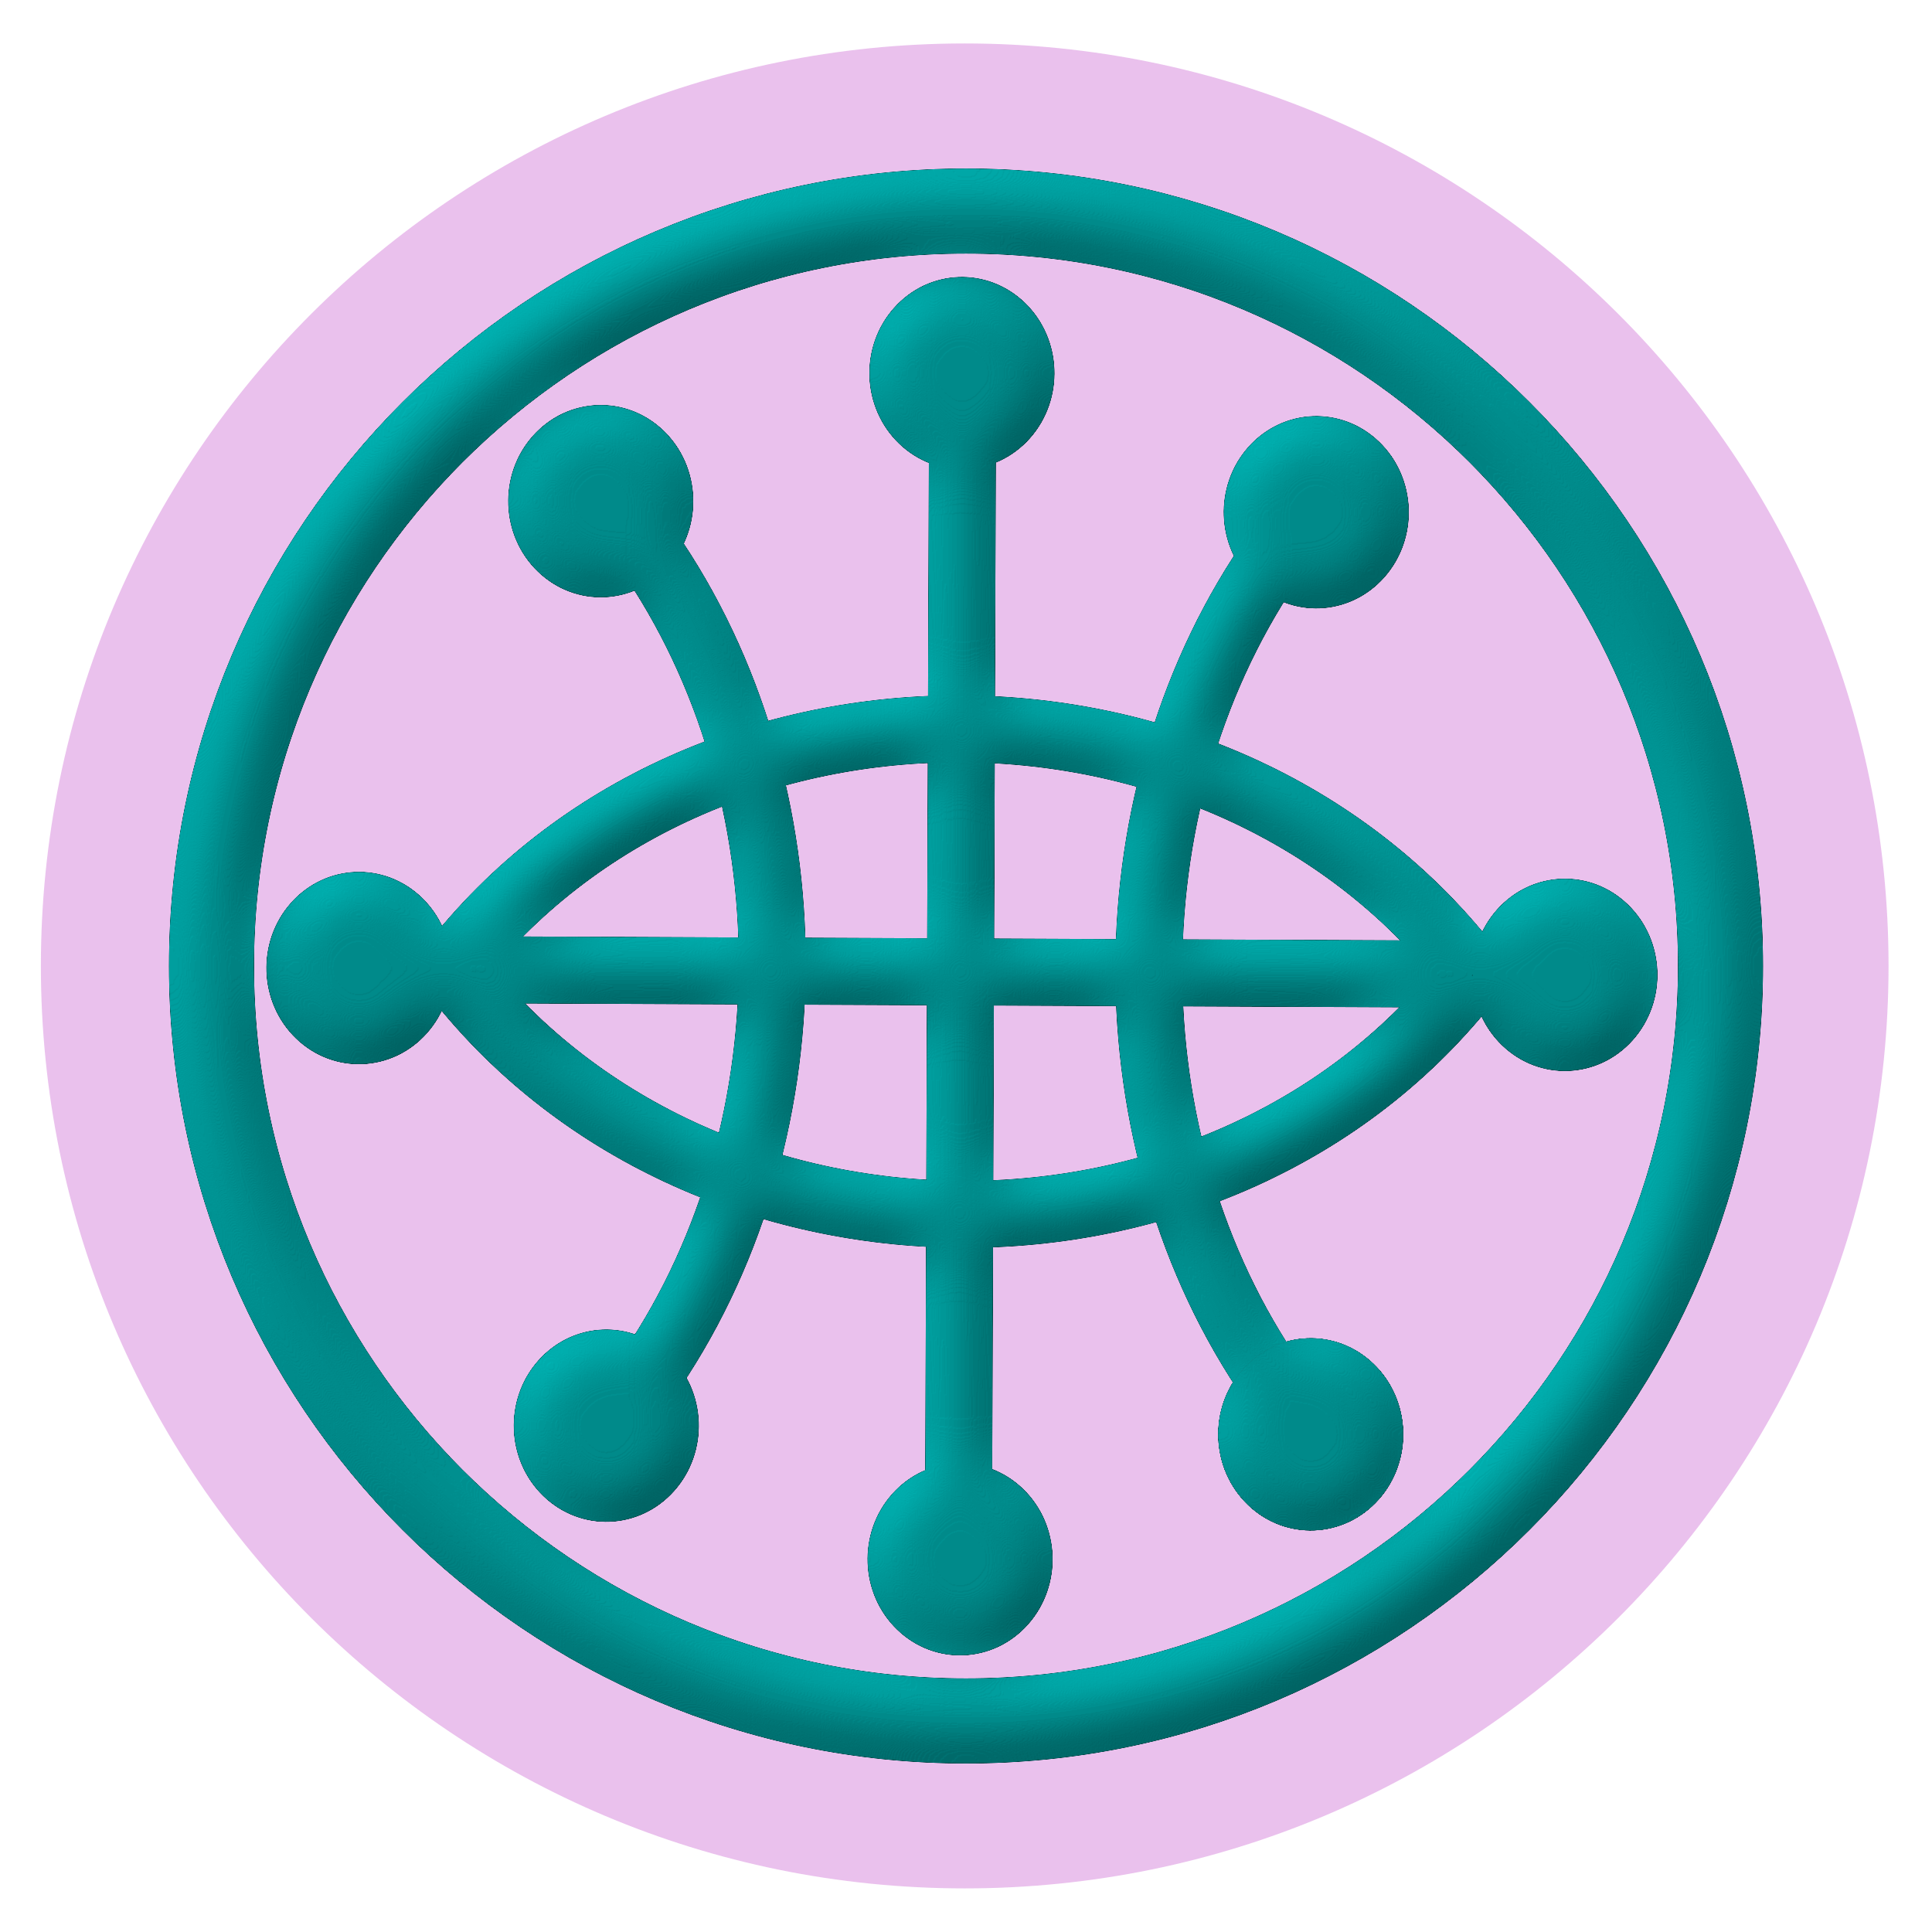
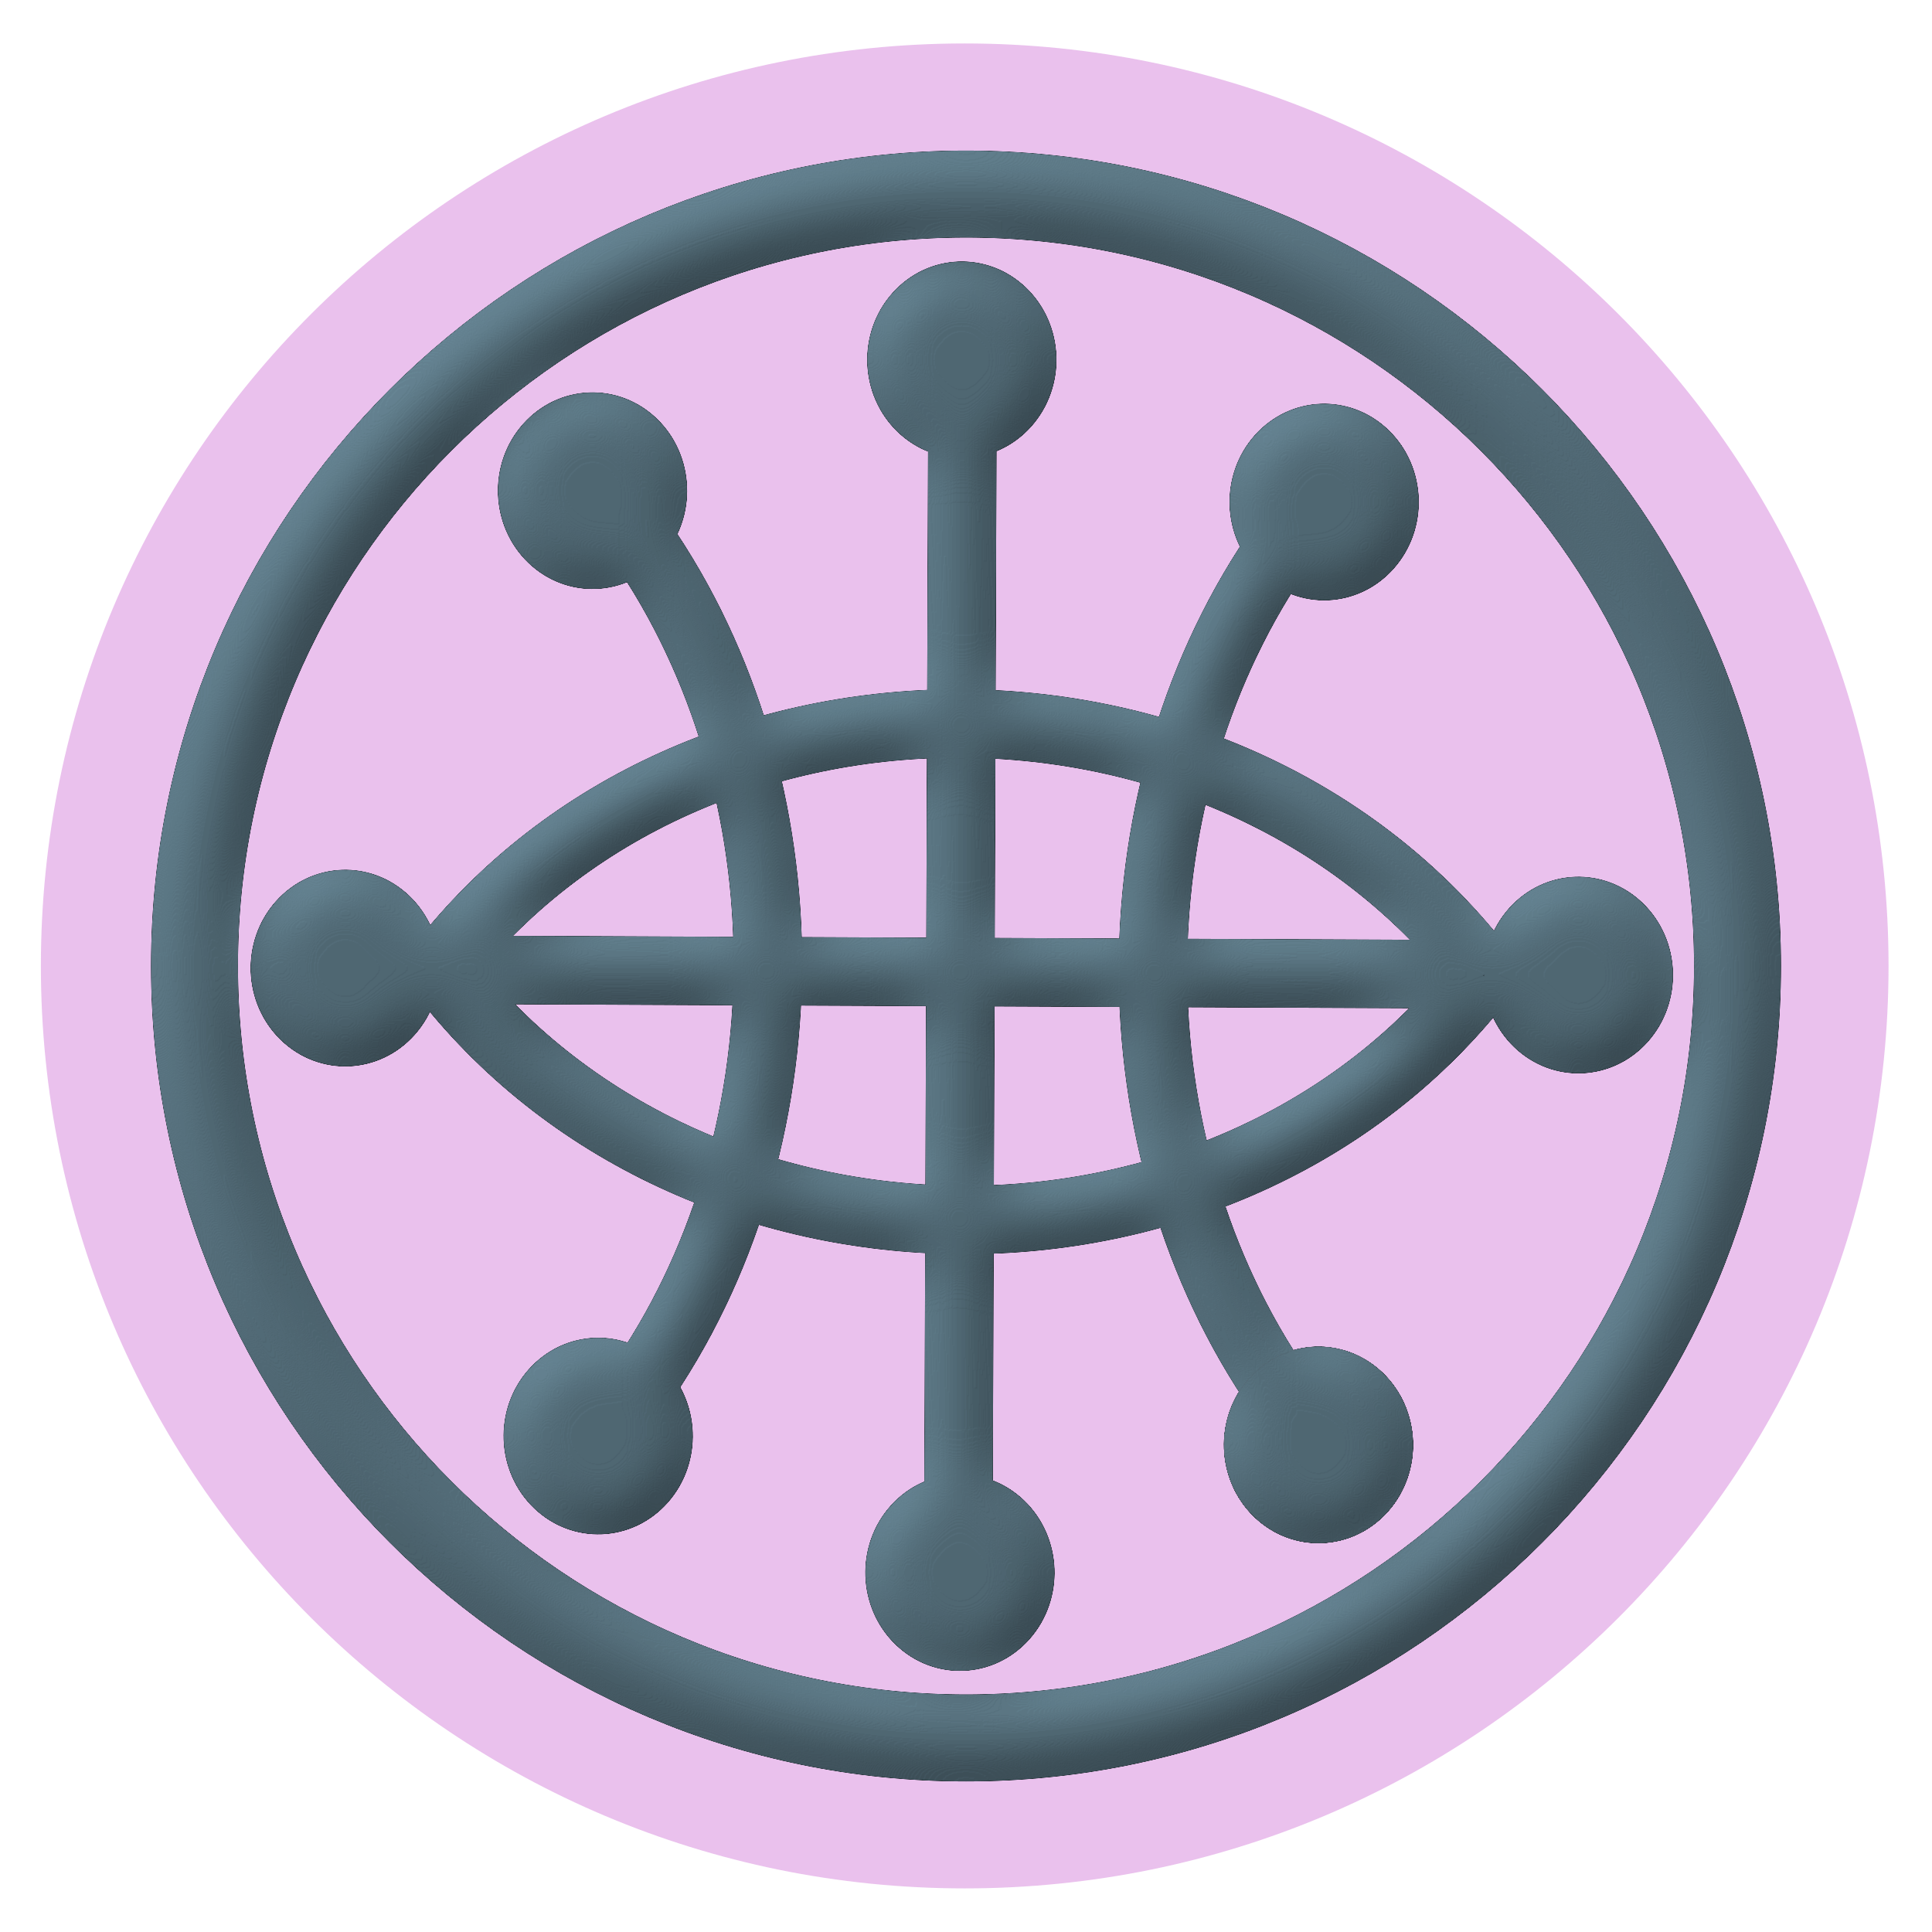
<svg xmlns="http://www.w3.org/2000/svg" width="341.333" height="341.333" id="svg2" version="1.1">
  <defs id="defs">
    <filter id="filter4016" style="color-interpolation-filters:sRGB">
      <feGaussianBlur id="feGaussianBlur4018" result="result0" in="SourceGraphic" stdDeviation="5" />
      <feDiffuseLighting lighting-color="rgb(254,254,254)" id="feDiffuseLighting4020" result="result5" surfaceScale="10" diffuseConstant="1">
        <feDistantLight id="feDistantLight4022" azimuth="235" elevation="13" />
      </feDiffuseLighting>
      <feComposite in2="SourceGraphic" k4="0" id="feComposite4024" k3="0.6" k2="0" operator="arithmetic" result="result4" in="result5" k1="1" />
    </filter>
+     <filter id="filter4019" style="color-interpolation-filters:sRGB">
+       <feGaussianBlur stdDeviation="2.42" in="SourceGraphic" result="result0" id="feGaussianBlur4021" />
+       <feDiffuseLighting diffuseConstant="2.62" surfaceScale="10" result="result5" id="feDiffuseLighting4023">
+         <feDistantLight elevation="25" azimuth="235" id="feDistantLight4025" />
+       </feDiffuseLighting>
+       <feComposite in2="SourceGraphic" in="result5" k4="0" k1="1" result="result4" operator="arithmetic" k2="0" k3="0.6" id="feComposite4027" />
+     </filter>
+     <filter width="1" height="1" x="0" y="0" id="filter3026-0" style="color-interpolation-filters:sRGB">
+       <feColorMatrix result="result1" values="180" type="hueRotate" id="feColorMatrix3028-0" />
+     </filter>
+     <filter id="filter11703" x="0" y="0" width="1" height="1" style="color-interpolation-filters:sRGB">
+       <feColorMatrix id="feColorMatrix11705" result="result2" values="1" type="saturate" />
+       <feColorMatrix id="feColorMatrix11707" in="result2" type="hueRotate" values="50" result="result1" />
+       <feColorMatrix id="feColorMatrix11709" type="matrix" values="1 -1 1 0 0 0 1 0 0 0 1 -1 1 0 0 0 0 0 1 0 " />
+       <feColorMatrix result="fbSourceGraphic" id="feColorMatrix11711" type="hueRotate" values="300" />
+       <feColorMatrix id="feColorMatrix13969" values="0 0 0 -1 0 0 0 0 -1 0 0 0 0 -1 0 0 0 0 1 0" in="fbSourceGraphic" result="fbSourceGraphicAlpha" />
+       <feColorMatrix in="fbSourceGraphic" result="result1" values="0" type="saturate" id="feColorMatrix13971" />
+       <feFlood result="result3" flood-color="rgb(9,111,152)" id="feFlood13973" />
+       <feBlend result="result2" mode="screen" in2="result1" id="feBlend13975" />
+       <feComposite in="result2" operator="in" in2="fbSourceGraphic" id="feComposite13977" />
+     </filter>
+     <filter id="filter4016-7" style="color-interpolation-filters:sRGB">
+       <feGaussianBlur id="feGaussianBlur4018-2" result="result0" in="SourceGraphic" stdDeviation="5" />
+       <feDiffuseLighting lighting-color="rgb(254,254,254)" id="feDiffuseLighting4020-6" result="result5" surfaceScale="10" diffuseConstant="1">
+         <feDistantLight id="feDistantLight4022-4" azimuth="235" elevation="13" />
+       </feDiffuseLighting>
+       <feComposite in2="SourceGraphic" k4="0" id="feComposite4024-5" k3="0.6" k2="0" operator="arithmetic" result="result4" in="result5" k1="1" />
+     </filter>
+     <linearGradient id="linearGradient15834-3-2-254">
+       <stop style="stop-color:#77001c;stop-opacity:1;" offset="0" id="stop6827" />
+       <stop id="stop6829" offset="0.5" style="stop-color:#da1964;stop-opacity:1;" />
+       <stop style="stop-color: rgb(210, 64, 15); stop-opacity: 1;" offset="0.75" id="stop6831" />
+       <stop id="stop6833" offset="0.938" style="stop-color: rgb(212, 67, 22); stop-opacity: 0.615;" />
+       <stop id="stop6835" offset="1" style="stop-color:#c3003b;stop-opacity:0.219;" />
+     </linearGradient>
+     <filter id="filter9065" style="color-interpolation-filters:sRGB;" y="-0.25" height="1.5" x="-0.25" width="1.5">
+       <feGaussianBlur id="feGaussianBlur9039" stdDeviation="3" result="result8" />
+       <feTurbulence id="feTurbulence9041" seed="77" result="result7" type="fractalNoise" numOctaves="8" baseFrequency="0.03 0.03" />
+       <feColorMatrix id="feColorMatrix9043" result="result5" values="1 0 0 0 0 0 1 0 0 0 0 0 1 0 0 0 0 0 1.6 -0.6 " />
+       <feComposite id="feComposite9045" result="result6" in="result7" operator="in" in2="result8" />
+       <feDisplacementMap id="feDisplacementMap9047" in="result5" xChannelSelector="A" yChannelSelector="A" scale="60" result="result4" in2="result6" />
+       <feConvolveMatrix id="feConvolveMatrix9049" result="result9" divisor="2" targetY="2" targetX="2" kernelMatrix="2 0 0 0 4 0 0 0 -2 " order="3 3" />
+       <feComposite id="feComposite9051" result="result10" in="result9" operator="atop" in2="SourceGraphic" />
+       <feBlend id="feBlend9053" result="fbSourceGraphic" mode="darken" in2="result10" />
+       <feGaussianBlur id="feGaussianBlur9055" stdDeviation="5" in="fbSourceGraphic" result="result0" />
+       <feSpecularLighting id="feSpecularLighting9059" in="result0" result="result1" lighting-color="rgb(242,215,108)" surfaceScale="5" specularConstant="1" specularExponent="25">
+         <feDistantLight id="feDistantLight9057" elevation="60" azimuth="235" />
+       </feSpecularLighting>
+       <feComposite id="feComposite9061" in2="fbSourceGraphic" in="result1" result="result2" operator="in" />
+       <feComposite id="feComposite9063" in2="result2" in="fbSourceGraphic" result="result4" operator="arithmetic" k2="1" k3="1" />
+     </filter>
+     <filter id="filter9115" style="color-interpolation-filters:sRGB;" y="-0.25" height="1.5" x="-0.25" width="1.5">
+       <feGaussianBlur id="feGaussianBlur9089" stdDeviation="3" result="result8" />
+       <feTurbulence id="feTurbulence9091" seed="77" result="result7" type="fractalNoise" numOctaves="8" baseFrequency="0.03 0.03" />
+       <feColorMatrix id="feColorMatrix9093" result="result5" values="1 0 0 0 0 0 1 0 0 0 0 0 1 0 0 0 0 0 1.6 -0.6 " />
+       <feComposite id="feComposite9095" result="result6" in="result7" operator="in" in2="result8" />
+       <feDisplacementMap id="feDisplacementMap9097" in="result5" xChannelSelector="A" yChannelSelector="A" scale="60" result="result4" in2="result6" />
+       <feConvolveMatrix id="feConvolveMatrix9099" result="result9" divisor="2" targetY="2" targetX="2" kernelMatrix="2 0 0 0 4 0 0 0 -2 " order="3 3" />
+       <feComposite id="feComposite9101" result="result10" in="result9" operator="atop" in2="SourceGraphic" />
+       <feBlend id="feBlend9103" result="fbSourceGraphic" mode="darken" in2="result10" />
+       <feGaussianBlur id="feGaussianBlur9105" stdDeviation="5" in="fbSourceGraphic" result="result0" />
+       <feSpecularLighting id="feSpecularLighting9109" in="result0" result="result1" lighting-color="rgb(242,215,108)" surfaceScale="5" specularConstant="1" specularExponent="25">
+         <feDistantLight id="feDistantLight9107" elevation="60" azimuth="235" />
+       </feSpecularLighting>
+       <feComposite id="feComposite9111" in2="fbSourceGraphic" in="result1" result="result2" operator="in" />
+       <feComposite id="feComposite9113" in2="result2" in="fbSourceGraphic" result="result4" operator="arithmetic" k2="1" k3="1" />
+     </filter>
+     <filter id="filter9143" style="color-interpolation-filters:sRGB;" y="-0.25" height="1.5" x="-0.25" width="1.5">
+       <feGaussianBlur id="feGaussianBlur9117" stdDeviation="3" result="result8" />
+       <feTurbulence id="feTurbulence9119" seed="77" result="result7" type="fractalNoise" numOctaves="8" baseFrequency="0.03 0.03" />
+       <feColorMatrix id="feColorMatrix9121" result="result5" values="1 0 0 0 0 0 1 0 0 0 0 0 1 0 0 0 0 0 1.6 -0.6 " />
+       <feComposite id="feComposite9123" result="result6" in="result7" operator="in" in2="result8" />
+       <feDisplacementMap id="feDisplacementMap9125" in="result5" xChannelSelector="A" yChannelSelector="A" scale="60" result="result4" in2="result6" />
+       <feConvolveMatrix id="feConvolveMatrix9127" result="result9" divisor="2" targetY="2" targetX="2" kernelMatrix="2 0 0 0 4 0 0 0 -2 " order="3 3" />
+       <feComposite id="feComposite9129" result="result10" in="result9" operator="atop" in2="SourceGraphic" />
+       <feBlend id="feBlend9131" result="fbSourceGraphic" mode="darken" in2="result10" />
+       <feGaussianBlur id="feGaussianBlur9133" stdDeviation="5" in="fbSourceGraphic" result="result0" />
+       <feSpecularLighting id="feSpecularLighting9137" in="result0" result="result1" lighting-color="rgb(242,215,108)" surfaceScale="5" specularConstant="1" specularExponent="25">
+         <feDistantLight id="feDistantLight9135" elevation="60" azimuth="235" />
+       </feSpecularLighting>
+       <feComposite id="feComposite9139" in2="fbSourceGraphic" in="result1" result="result2" operator="in" />
+       <feComposite id="feComposite9141" in2="result2" in="fbSourceGraphic" result="result4" operator="arithmetic" k2="1" k3="1" />
+     </filter>
+     <filter id="filter9561" style="color-interpolation-filters:sRGB;" y="-0.25" height="1.5" x="-0.25" width="1.5">
+       <feGaussianBlur id="feGaussianBlur9535" stdDeviation="3" result="result8" />
+       <feTurbulence id="feTurbulence9537" seed="77" result="result7" type="fractalNoise" numOctaves="8" baseFrequency="0.03 0.03" />
+       <feColorMatrix id="feColorMatrix9539" result="result5" values="1 0 0 0 0 0 1 0 0 0 0 0 1 0 0 0 0 0 1.6 -0.6 " />
+       <feComposite id="feComposite9541" result="result6" in="result7" operator="in" in2="result8" />
+       <feDisplacementMap id="feDisplacementMap9543" in="result5" xChannelSelector="A" yChannelSelector="A" scale="60" result="result4" in2="result6" />
+       <feConvolveMatrix id="feConvolveMatrix9545" result="result9" divisor="2" targetY="2" targetX="2" kernelMatrix="2 0 0 0 4 0 0 0 -2 " order="3 3" />
+       <feComposite id="feComposite9547" result="result10" in="result9" operator="atop" in2="SourceGraphic" />
+       <feBlend id="feBlend9549" result="fbSourceGraphic" mode="darken" in2="result10" />
+       <feGaussianBlur id="feGaussianBlur9551" stdDeviation="5" in="fbSourceGraphic" result="result0" />
+       <feSpecularLighting id="feSpecularLighting9555" in="result0" result="result1" lighting-color="rgb(242,215,108)" surfaceScale="5" specularConstant="1" specularExponent="25">
+         <feDistantLight id="feDistantLight9553" elevation="60" azimuth="235" />
+       </feSpecularLighting>
+       <feComposite id="feComposite9557" in2="fbSourceGraphic" in="result1" result="result2" operator="in" />
+       <feComposite id="feComposite9559" in2="result2" in="fbSourceGraphic" result="result4" operator="arithmetic" k2="1" k3="1" />
+     </filter>
+     <filter id="filter9571" style="color-interpolation-filters:sRGB;">
+       <feComponentTransfer id="feComponentTransfer9569" result="fbSourceGraphic" in="blur">
+         <feFuncR id="feFuncR9563" offset="0" exponent="1" amplitude="1" type="gamma" />
+         <feFuncG id="feFuncG9565" offset="0" exponent="1" amplitude="1" type="gamma" />
+         <feFuncB id="feFuncB9567" offset="0" exponent="1" amplitude="1" type="gamma" />
+         <feFuncA type="identity" id="feFuncA9993" />
+       </feComponentTransfer>
+       <feColorMatrix id="feColorMatrix9995" values="0 0 0 -1 0 0 0 0 -1 0 0 0 0 -1 0 0 0 0 1 0" in="fbSourceGraphic" result="fbSourceGraphicAlpha" />
+       <feGaussianBlur result="blur" stdDeviation="6" in="fbSourceGraphic" id="feGaussianBlur9997" />
+       <feDiffuseLighting result="diffuse" lighting-color="rgb(255,255,255)" surfaceScale="10" diffuseConstant="1" id="feDiffuseLighting9999">
+         <feDistantLight azimuth="235" elevation="25" id="feDistantLight10001" />
+       </feDiffuseLighting>
+       <feComposite result="composite1" k1="1" operator="arithmetic" in="diffuse" id="feComposite10003" in2="diffuse" />
+       <feComposite result="composite2" k3="1" operator="arithmetic" k1="1" in="composite1" id="feComposite10005" in2="fbSourceGraphic" />
+     </filter>
+     <filter id="filter9581" style="color-interpolation-filters:sRGB;">
+       <feComponentTransfer id="feComponentTransfer9579" result="component" in="blur">
+         <feFuncR id="feFuncR9573" offset="0" exponent="1" amplitude="1" type="gamma" />
+         <feFuncG id="feFuncG9575" offset="0" exponent="1" amplitude="1" type="gamma" />
+         <feFuncB id="feFuncB9577" offset="0" exponent="1" amplitude="1" type="gamma" />
+         <feFuncA type="identity" id="feFuncA9991" />
+       </feComponentTransfer>
+     </filter>
+     <filter id="filter9591" style="color-interpolation-filters:sRGB;">
+       <feComponentTransfer id="feComponentTransfer9589" result="component" in="blur">
+         <feFuncR id="feFuncR9583" offset="0" exponent="1" amplitude="1" type="gamma" />
+         <feFuncG id="feFuncG9585" offset="0" exponent="1" amplitude="1" type="gamma" />
+         <feFuncB id="feFuncB9587" offset="0" exponent="1" amplitude="1" type="gamma" />
+         <feFuncA type="identity" id="feFuncA9989" />
+       </feComponentTransfer>
+     </filter>
+     <filter id="filter10043" style="color-interpolation-filters:sRGB;">
+       <feComponentTransfer id="feComponentTransfer10041" result="fbSourceGraphic" in="blur">
+         <feFuncR id="feFuncR10035" offset="0" exponent="1" amplitude="1" type="gamma" />
+         <feFuncG id="feFuncG10037" offset="0" exponent="1" amplitude="1" type="gamma" />
+         <feFuncB id="feFuncB10039" offset="0" exponent="1" amplitude="1" type="gamma" />
+         <feFuncA type="identity" id="feFuncA10045" />
+       </feComponentTransfer>
+       <feColorMatrix id="feColorMatrix10047" values="0 0 0 -1 0 0 0 0 -1 0 0 0 0 -1 0 0 0 0 1 0" in="fbSourceGraphic" result="fbSourceGraphicAlpha" />
+       <feComponentTransfer result="fbSourceGraphic" in="blur" id="feComponentTransfer10049">
+         <feFuncR offset="0" exponent="1" amplitude="1" type="gamma" id="feFuncR10051" />
+         <feFuncG offset="0" exponent="1" amplitude="1" type="gamma" id="feFuncG10053" />
+         <feFuncB offset="0" exponent="1" amplitude="1" type="gamma" id="feFuncB10055" />
+       </feComponentTransfer>
+       <feColorMatrix id="feColorMatrix10057" values="0 0 0 -1 0 0 0 0 -1 0 0 0 0 -1 0 0 0 0 1 0" in="fbSourceGraphic" result="fbSourceGraphicAlpha" />
+       <feComponentTransfer result="fbSourceGraphic" in="blur" id="feComponentTransfer10059">
+         <feFuncR offset="0" exponent="1" amplitude="1" type="gamma" id="feFuncR10061" />
+         <feFuncG offset="0" exponent="1" amplitude="1" type="gamma" id="feFuncG10063" />
+         <feFuncB offset="0" exponent="1" amplitude="1" type="gamma" id="feFuncB10065" />
+       </feComponentTransfer>
+       <feColorMatrix id="feColorMatrix10067" values="0 0 0 -1 0 0 0 0 -1 0 0 0 0 -1 0 0 0 0 1 0" in="fbSourceGraphic" result="fbSourceGraphicAlpha" />
+       <feComponentTransfer result="fbSourceGraphic" in="blur" id="feComponentTransfer10069">
+         <feFuncR offset="0" exponent="1" amplitude="1" type="gamma" id="feFuncR10071" />
+         <feFuncG offset="0" exponent="1" amplitude="1" type="gamma" id="feFuncG10073" />
+         <feFuncB offset="0" exponent="1" amplitude="1" type="gamma" id="feFuncB10075" />
+       </feComponentTransfer>
+       <feColorMatrix id="feColorMatrix10077" values="0 0 0 -1 0 0 0 0 -1 0 0 0 0 -1 0 0 0 0 1 0" in="fbSourceGraphic" result="fbSourceGraphicAlpha" />
+       <feComponentTransfer result="component" in="blur" id="feComponentTransfer10079">
+         <feFuncR offset="0" exponent="1" amplitude="1" type="gamma" id="feFuncR10081" />
+         <feFuncG offset="0" exponent="1" amplitude="1" type="gamma" id="feFuncG10083" />
+         <feFuncB offset="0" exponent="1" amplitude="1" type="gamma" id="feFuncB10085" />
+       </feComponentTransfer>
+     </filter>
  </defs>
  <g transform="translate(-197.7021,76.74546)" id="layer1">
    <ellipse style="opacity:0.99;fill:#e3abe6;fill-opacity:0.732;fill-rule:evenodd;stroke:none;stroke-width:4.985;stroke-linecap:round;stroke-linejoin:round;stroke-miterlimit:4;stroke-dasharray:none;stroke-dashoffset:0;stroke-opacity:1" id="path8566" cx="368.141" cy="93.908" rx="163.217" ry="162.976" />
-     <g id="layer1-0" transform="matrix(0.9287564,0,0,0.9287564,22.54331,6.365933)">
-       <g id="g10537" transform="translate(326.2655,-443.9121)" style="stroke:#00a7a7;filter:url(#filter4016)">
-         <ellipse ry="143.608" rx="143.525" cy="538.184" cx="46.088" style="fill:none;stroke:#00a7a7;stroke-width:16.161;stroke-miterlimit:4;stroke-dasharray:none;stroke-opacity:1" id="ellipse10515" />
-         <path id="path10517" d="m -52.15,538.877 c 64.798,0.285 129.595,0.57 194.393,0.855 M 44.682,641.303 c 0.244,-68.348 0.488,-136.695 0.732,-205.043 m -59.895,22.752 c 31.827,45.91 31.59,112.337 -0.564,157.967 m 119.626,0.526 C 72.755,571.595 72.992,505.168 105.145,459.538 M -51.852,538.544 C -4.596,477.343 95.801,478.103 142.629,539.728 m -0.314,0.222 C 95.059,601.151 -5.024,600.393 -51.853,538.767" style="fill:none;stroke:#00a7a7;stroke-width:12.725;stroke-opacity:1" />
-         <ellipse ry="17.92" rx="17.87" cy="438.428" cx="-466.943" style="fill:#00a7a7;fill-opacity:1;stroke:#00a7a7;stroke-width:0.079" id="ellipse10519" transform="matrix(-0.7208124,-0.6931302,-0.6651461,0.7467132,0,0)" />
-         <ellipse transform="matrix(-0.7208124,-0.6931302,-0.6651461,0.7467132,0,0)" id="ellipse10521" style="fill:#00a7a7;fill-opacity:1;stroke:#00a7a7;stroke-width:0.079" cx="-478.924" cy="278.434" rx="17.87" ry="17.92" />
-         <ellipse transform="matrix(-0.7208124,-0.6931302,-0.6651461,0.7467132,0,0)" id="ellipse10523" style="fill:#00a7a7;fill-opacity:1;stroke:#00a7a7;stroke-width:0.079" cx="-306.635" cy="436.624" rx="17.87" ry="17.92" />
-         <ellipse transform="matrix(-0.7208124,-0.6931302,-0.6651461,0.7467132,0,0)" id="ellipse10525" style="fill:#00a7a7;fill-opacity:1;stroke:#00a7a7;stroke-width:0.079" cx="-399.743" cy="466.781" rx="17.87" ry="17.92" />
-         <ellipse ry="17.92" rx="17.87" cy="340.652" cx="-281.893" style="fill:#00a7a7;fill-opacity:1;stroke:#00a7a7;stroke-width:0.079" id="ellipse10527" transform="matrix(-0.7208124,-0.6931302,-0.6651461,0.7467132,0,0)" />
-         <ellipse transform="matrix(-0.7208124,-0.6931302,-0.6651461,0.7467132,0,0)" id="ellipse10529" style="fill:#00a7a7;fill-opacity:1;stroke:#00a7a7;stroke-width:0.079" cx="-385.005" cy="247.763" rx="17.87" ry="17.92" />
-         <ellipse ry="17.92" rx="17.87" cy="375.022" cx="-500.973" style="fill:#4c0000;fill-opacity:1;stroke:#00a7a7;stroke-width:0.079" id="ellipse10531" transform="matrix(-0.7208124,-0.6931302,-0.6651461,0.7467132,0,0)" />
-         <ellipse transform="matrix(-0.7208124,-0.6931302,-0.6651461,0.7467132,0,0)" id="ellipse10533" style="fill:#00a7a7;fill-opacity:1;stroke:#00a7a7;stroke-width:0.079" cx="-500.973" cy="375.022" rx="17.87" ry="17.92" />
-         <ellipse transform="matrix(-0.7208124,-0.6931302,-0.6651461,0.7467132,0,0)" id="ellipse10535" style="fill:#00a7a7;fill-opacity:1;stroke:#00a7a7;stroke-width:0.079" cx="-317.022" cy="275.431" rx="17.87" ry="17.92" />
+     <g id="layer1-02" transform="matrix(0.9496814,0,0,0.9496814,14.75183,4.393304)">
+       <g id="g10537-9" transform="translate(326.2655,-443.9121)" style="stroke:#607d8b;filter:url(#filter4016-7)">
+         <ellipse ry="143.608" rx="143.525" cy="538.184" cx="46.088" style="fill:none;stroke:#607d8b;stroke-width:16.161;stroke-miterlimit:4;stroke-dasharray:none;stroke-opacity:1" id="ellipse10515-0" />
+         <path id="path10517-9" d="m -52.15,538.877 c 64.798,0.285 129.595,0.57 194.393,0.855 M 44.682,641.303 c 0.244,-68.348 0.488,-136.695 0.732,-205.043 m -59.895,22.752 c 31.827,45.91 31.59,112.337 -0.564,157.967 m 119.626,0.526 C 72.755,571.595 72.992,505.168 105.145,459.538 M -51.852,538.544 C -4.596,477.343 95.801,478.103 142.629,539.728 m -0.314,0.222 C 95.059,601.151 -5.024,600.393 -51.853,538.767" style="fill:none;stroke:#607d8b;stroke-width:12.725;stroke-opacity:1" />
+         <ellipse ry="17.92" rx="17.87" cy="438.428" cx="-466.943" style="fill:#607d8b;fill-opacity:1;stroke:#607d8b;stroke-width:0.079" id="ellipse10519-9" transform="matrix(-0.7208124,-0.6931302,-0.6651461,0.7467132,0,0)" />
+         <ellipse transform="matrix(-0.7208124,-0.6931302,-0.6651461,0.7467132,0,0)" id="ellipse10521-4" style="fill:#607d8b;fill-opacity:1;stroke:#607d8b;stroke-width:0.079" cx="-478.924" cy="278.434" rx="17.87" ry="17.92" />
+         <ellipse transform="matrix(-0.7208124,-0.6931302,-0.6651461,0.7467132,0,0)" id="ellipse10523-5" style="fill:#607d8b;fill-opacity:1;stroke:#607d8b;stroke-width:0.079" cx="-306.635" cy="436.624" rx="17.87" ry="17.92" />
+         <ellipse transform="matrix(-0.7208124,-0.6931302,-0.6651461,0.7467132,0,0)" id="ellipse10525-1" style="fill:#607d8b;fill-opacity:1;stroke:#607d8b;stroke-width:0.079" cx="-399.743" cy="466.781" rx="17.87" ry="17.92" />
+         <ellipse ry="17.92" rx="17.87" cy="340.652" cx="-281.893" style="fill:#607d8b;fill-opacity:1;stroke:#607d8b;stroke-width:0.079" id="ellipse10527-0" transform="matrix(-0.7208124,-0.6931302,-0.6651461,0.7467132,0,0)" />
+         <ellipse transform="matrix(-0.7208124,-0.6931302,-0.6651461,0.7467132,0,0)" id="ellipse10529-3" style="fill:#607d8b;fill-opacity:1;stroke:#607d8b;stroke-width:0.079" cx="-385.005" cy="247.763" rx="17.87" ry="17.92" />
+         <ellipse ry="17.92" rx="17.87" cy="375.022" cx="-500.973" style="fill:#4c0000;fill-opacity:1;stroke:#607d8b;stroke-width:0.079" id="ellipse10531-7" transform="matrix(-0.7208124,-0.6931302,-0.6651461,0.7467132,0,0)" />
+         <ellipse transform="matrix(-0.7208124,-0.6931302,-0.6651461,0.7467132,0,0)" id="ellipse10533-8" style="fill:#607d8b;fill-opacity:1;stroke:#607d8b;stroke-width:0.079" cx="-500.973" cy="375.022" rx="17.87" ry="17.92" />
+         <ellipse transform="matrix(-0.7208124,-0.6931302,-0.6651461,0.7467132,0,0)" id="ellipse10535-8" style="fill:#607d8b;fill-opacity:1;stroke:#607d8b;stroke-width:0.079" cx="-317.022" cy="275.431" rx="17.87" ry="17.92" />
      </g>
    </g>
  </g>
  <style type="text/css" id="style8">
      .Border { fill: lightGray; stroke: black; stroke-width: 4; }
      .Label { font-size:24; font-family:Arial; fill:black; }
   </style>
  <style type="text/css" id="style8-8">
      .Border { fill: lightGray; stroke: black; stroke-width: 4; }
      .Label { font-size:24; font-family:Arial; fill:black; }
   </style>
  <style type="text/css" id="style8-6">
      .Border { fill: lightGray; stroke: black; stroke-width: 4; }
      .Label { font-size:24; font-family:Arial; fill:black; }
   </style>
+   <style type="text/css" id="style8-60">
+       .Border { fill: lightGray; stroke: black; stroke-width: 4; }
+       .Label { font-size:24; font-family:Arial; fill:black; }
+    </style>
</svg>
